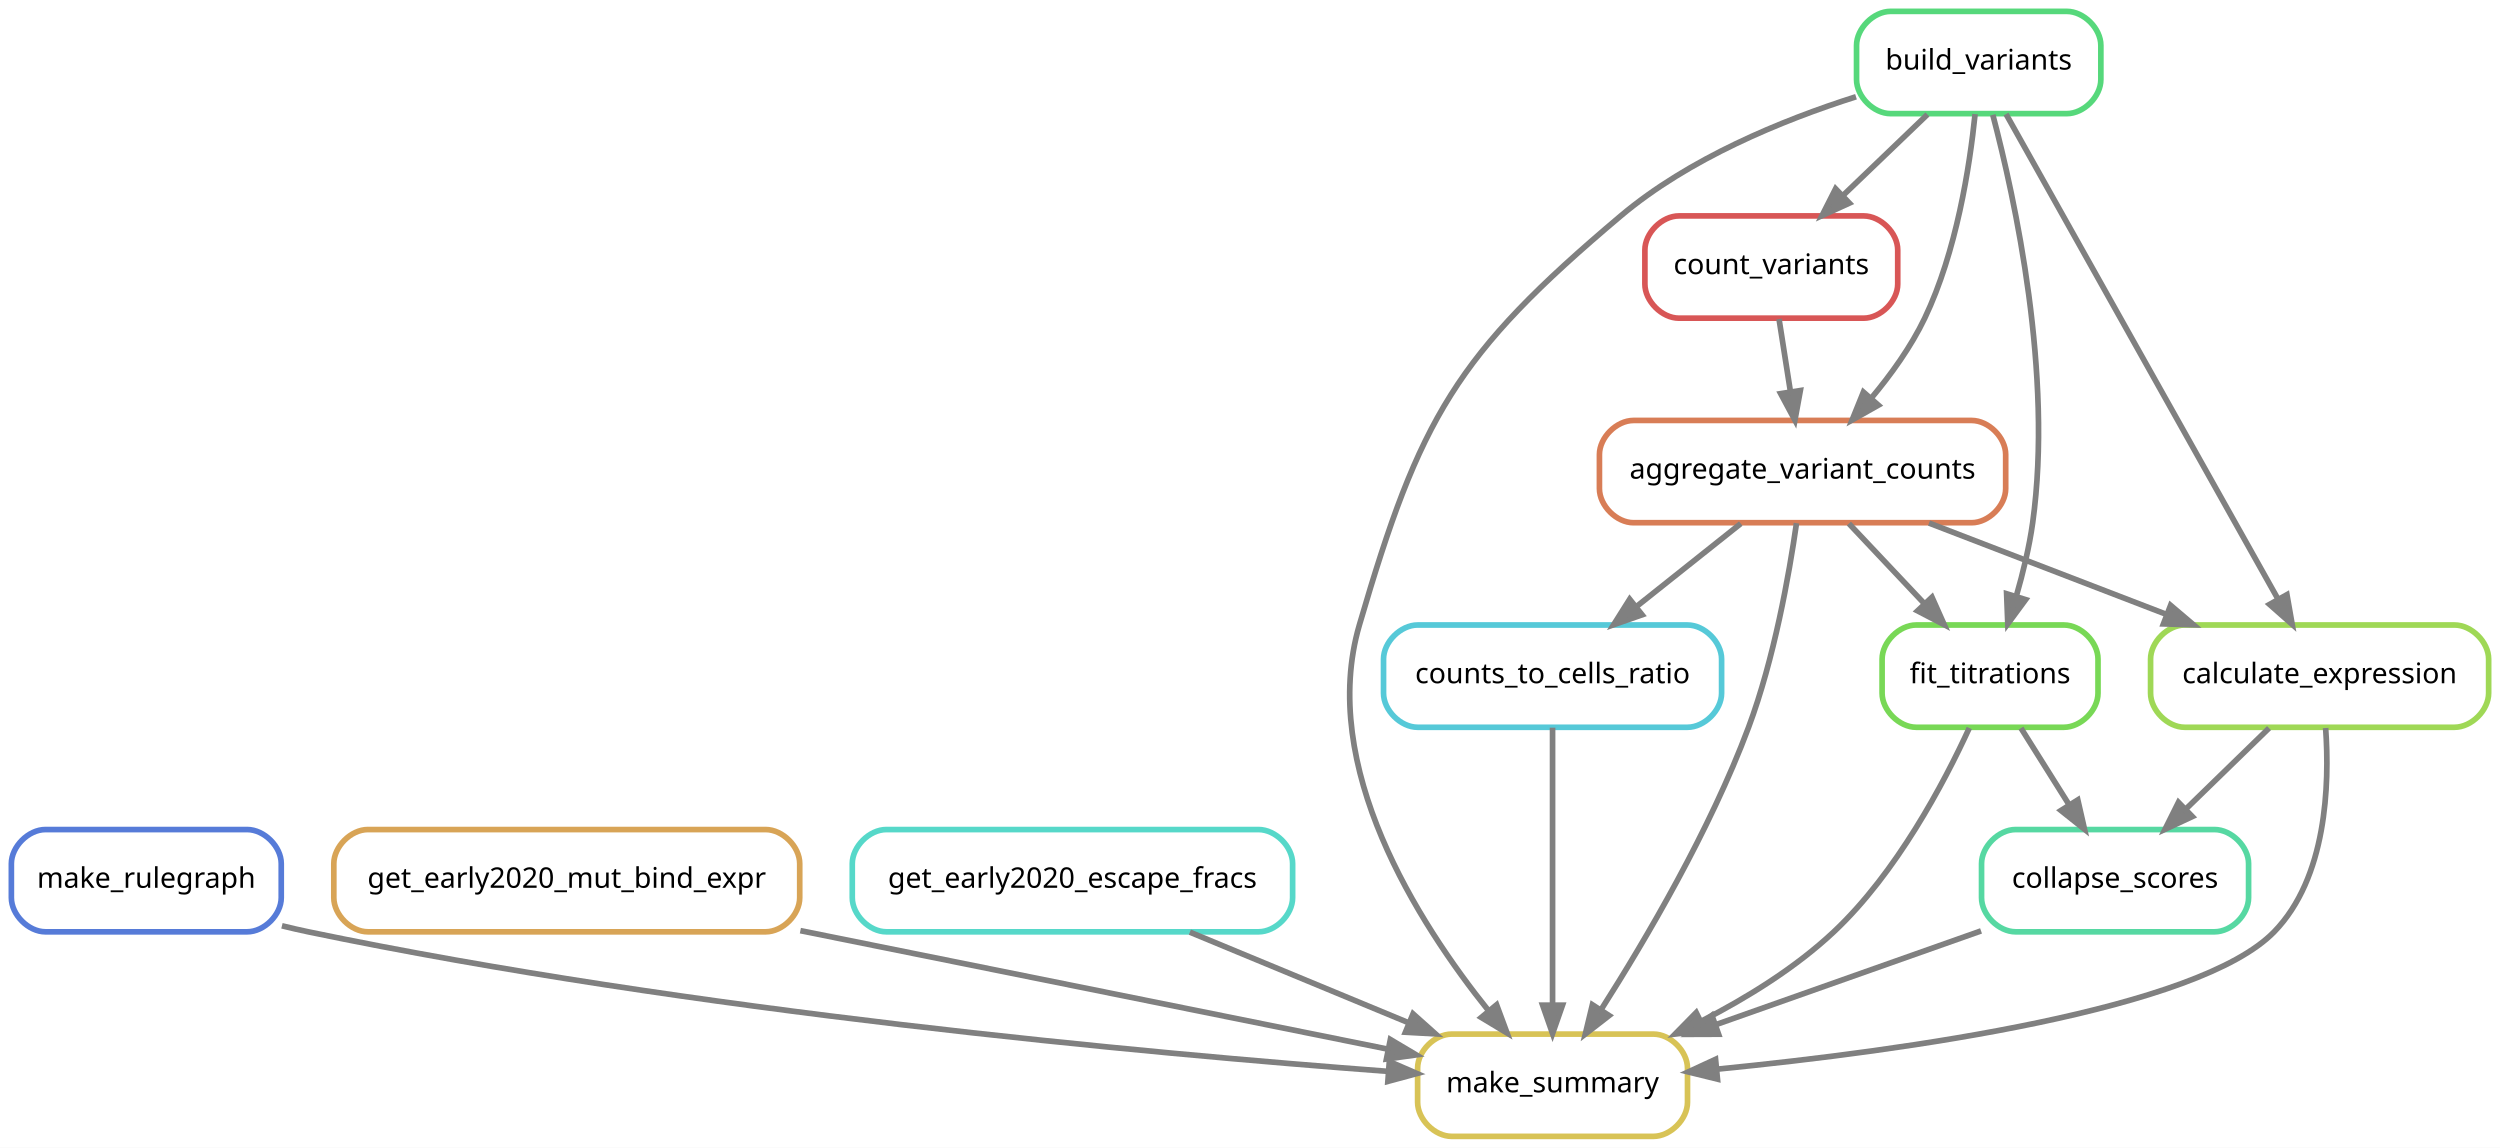
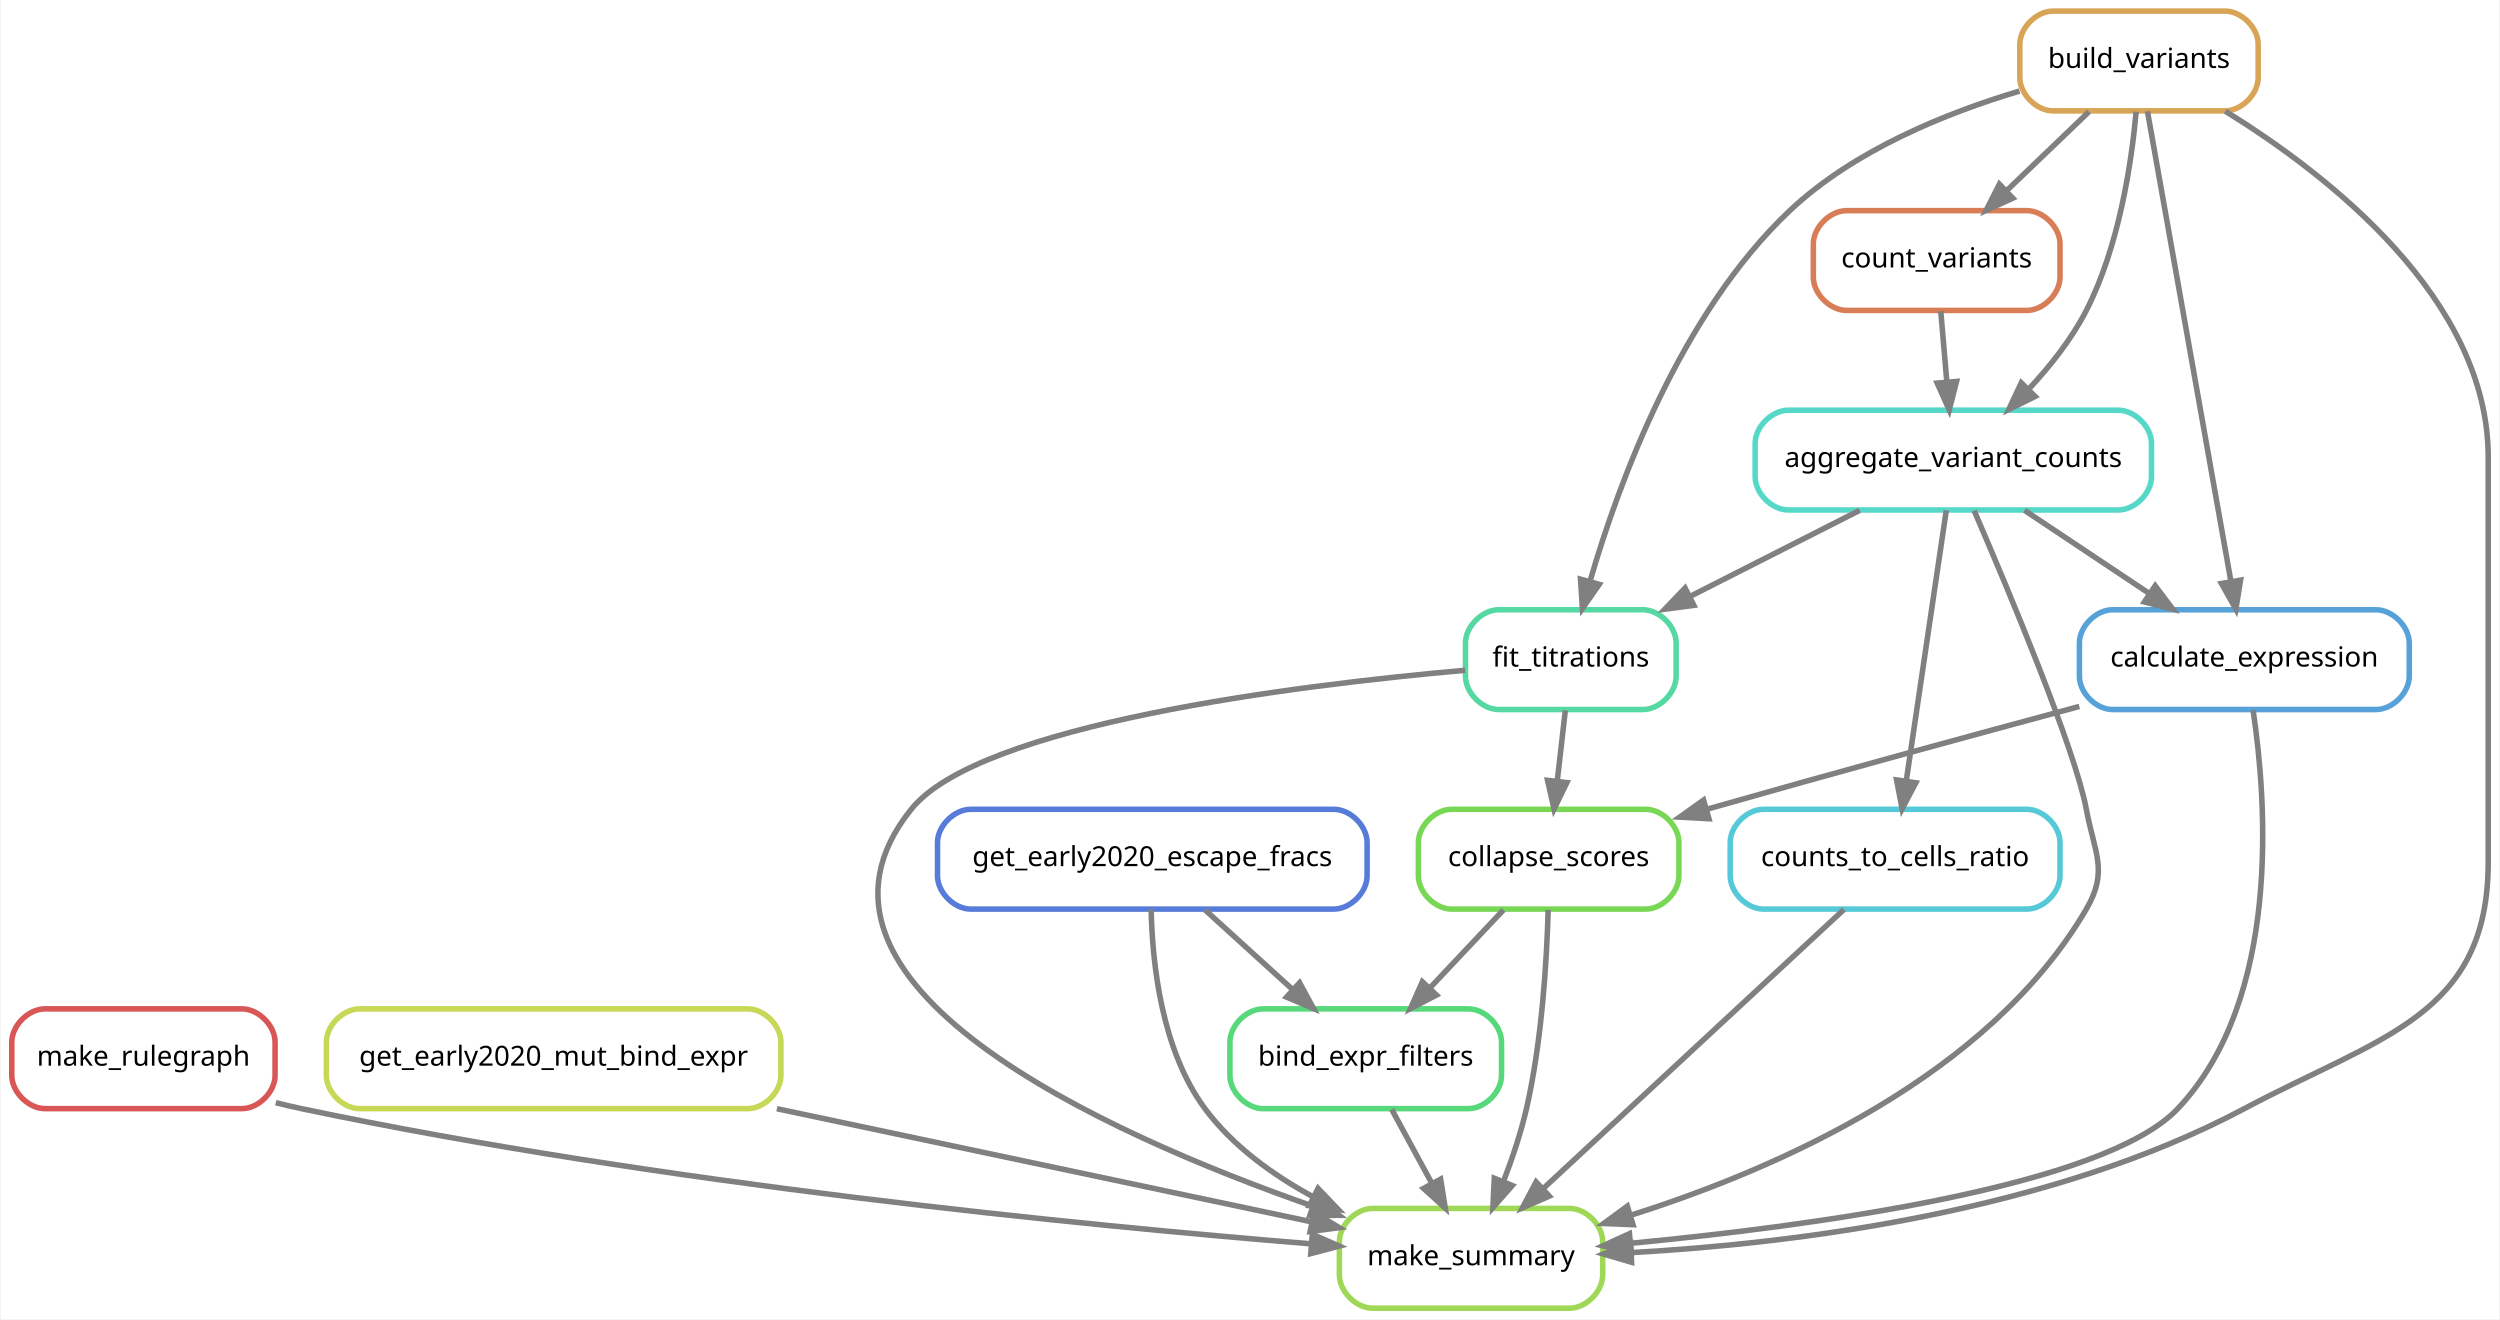
- <svg xmlns="http://www.w3.org/2000/svg" width="880pt" height="404pt" viewBox="0.00 0.00 880.00 404.00">
-   <g id="graph0" class="graph" transform="scale(1 1) rotate(0) translate(4 400)">
-     <polygon fill="white" stroke="transparent" points="-4,4 -4,-400 876,-400 876,4 -4,4" />
+ <svg xmlns="http://www.w3.org/2000/svg" width="902pt" height="476pt" viewBox="0.00 0.00 901.50 476.00">
+   <g id="graph0" class="graph" transform="scale(1 1) rotate(0) translate(4 472)">
+     <polygon fill="white" stroke="transparent" points="-4,4 -4,-472 897.5,-472 897.5,4 -4,4" />
    <g id="node1" class="node">
-       <path fill="none" stroke="#d8c356" stroke-width="2" d="M578,-36C578,-36 507,-36 507,-36 501,-36 495,-30 495,-24 495,-24 495,-12 495,-12 495,-6 501,0 507,0 507,0 578,0 578,0 584,0 590,-6 590,-12 590,-12 590,-24 590,-24 590,-30 584,-36 578,-36" />
-       <text text-anchor="middle" x="542.5" y="-15.5" font-family="sans" font-size="10.00">make_summary</text>
+       <path fill="none" stroke="#9fd856" stroke-width="2" d="M562,-36C562,-36 491,-36 491,-36 485,-36 479,-30 479,-24 479,-24 479,-12 479,-12 479,-6 485,0 491,0 491,0 562,0 562,0 568,0 574,-6 574,-12 574,-12 574,-24 574,-24 574,-30 568,-36 562,-36" />
+       <text text-anchor="middle" x="526.5" y="-15.5" font-family="sans" font-size="10.00">make_summary</text>
    </g>
    <g id="node2" class="node">
-       <path fill="none" stroke="#567bd8" stroke-width="2" d="M83,-108C83,-108 12,-108 12,-108 6,-108 0,-102 0,-96 0,-96 0,-84 0,-84 0,-78 6,-72 12,-72 12,-72 83,-72 83,-72 89,-72 95,-78 95,-84 95,-84 95,-96 95,-96 95,-102 89,-108 83,-108" />
+       <path fill="none" stroke="#d85656" stroke-width="2" d="M83,-108C83,-108 12,-108 12,-108 6,-108 0,-102 0,-96 0,-96 0,-84 0,-84 0,-78 6,-72 12,-72 12,-72 83,-72 83,-72 89,-72 95,-78 95,-84 95,-84 95,-96 95,-96 95,-102 89,-108 83,-108" />
      <text text-anchor="middle" x="47.5" y="-87.5" font-family="sans" font-size="10.00">make_rulegraph</text>
    </g>
-     <g id="edge9" class="edge">
-       <path fill="none" stroke="grey" stroke-width="2" d="M95.24,-74.12C98.36,-73.35 101.47,-72.63 104.5,-72 239.12,-43.99 400.31,-29.2 484.62,-22.87" />
-       <polygon fill="grey" stroke="grey" stroke-width="2" points="485.04,-26.34 494.76,-22.12 484.53,-19.36 485.04,-26.34" />
+     <g id="edge1" class="edge">
+       <path fill="none" stroke="grey" stroke-width="2" d="M95.25,-74.14C98.36,-73.36 101.47,-72.64 104.5,-72 233.21,-44.92 387.12,-29.86 468.85,-23.21" />
+       <polygon fill="grey" stroke="grey" stroke-width="2" points="469.24,-26.69 478.93,-22.4 468.68,-19.71 469.24,-26.69" />
    </g>
    <g id="node3" class="node">
-       <path fill="none" stroke="#d8a456" stroke-width="2" d="M265.5,-108C265.5,-108 125.5,-108 125.5,-108 119.5,-108 113.5,-102 113.5,-96 113.5,-96 113.5,-84 113.5,-84 113.5,-78 119.5,-72 125.5,-72 125.5,-72 265.5,-72 265.5,-72 271.5,-72 277.5,-78 277.5,-84 277.5,-84 277.5,-96 277.5,-96 277.5,-102 271.5,-108 265.5,-108" />
+       <path fill="none" stroke="#c6d856" stroke-width="2" d="M265.5,-108C265.5,-108 125.5,-108 125.5,-108 119.5,-108 113.5,-102 113.5,-96 113.5,-96 113.5,-84 113.5,-84 113.5,-78 119.5,-72 125.5,-72 125.5,-72 265.5,-72 265.5,-72 271.5,-72 277.5,-78 277.5,-84 277.5,-84 277.5,-96 277.5,-96 277.5,-102 271.5,-108 265.5,-108" />
      <text text-anchor="middle" x="195.5" y="-87.5" font-family="sans" font-size="10.00">get_early2020_mut_bind_expr</text>
    </g>
-     <g id="edge2" class="edge">
-       <path fill="none" stroke="grey" stroke-width="2" d="M277.73,-72.41C341.45,-59.56 428.12,-42.07 484.67,-30.67" />
-       <polygon fill="grey" stroke="grey" stroke-width="2" points="485.41,-34.09 494.52,-28.68 484.03,-27.23 485.41,-34.09" />
+     <g id="edge3" class="edge">
+       <path fill="none" stroke="grey" stroke-width="2" d="M276.05,-71.97C335.73,-59.34 415.64,-42.44 468.99,-31.16" />
+       <polygon fill="grey" stroke="grey" stroke-width="2" points="469.9,-34.55 478.96,-29.05 468.45,-27.7 469.9,-34.55" />
    </g>
    <g id="node4" class="node">
-       <path fill="none" stroke="#56d8c9" stroke-width="2" d="M439,-108C439,-108 308,-108 308,-108 302,-108 296,-102 296,-96 296,-96 296,-84 296,-84 296,-78 302,-72 308,-72 308,-72 439,-72 439,-72 445,-72 451,-78 451,-84 451,-84 451,-96 451,-96 451,-102 445,-108 439,-108" />
-       <text text-anchor="middle" x="373.5" y="-87.5" font-family="sans" font-size="10.00">get_early2020_escape_fracs</text>
+       <path fill="none" stroke="#567bd8" stroke-width="2" d="M477,-180C477,-180 346,-180 346,-180 340,-180 334,-174 334,-168 334,-168 334,-156 334,-156 334,-150 340,-144 346,-144 346,-144 477,-144 477,-144 483,-144 489,-150 489,-156 489,-156 489,-168 489,-168 489,-174 483,-180 477,-180" />
+       <text text-anchor="middle" x="411.5" y="-159.5" font-family="sans" font-size="10.00">get_early2020_escape_fracs</text>
+     </g>
+     <g id="edge10" class="edge">
+       <path fill="none" stroke="grey" stroke-width="2" d="M411.09,-143.89C411.48,-124.61 414.78,-93.19 430.5,-72 440.46,-58.58 454.87,-48.13 469.52,-40.19" />
+       <polygon fill="grey" stroke="grey" stroke-width="2" points="471.3,-43.22 478.63,-35.57 468.13,-36.97 471.3,-43.22" />
+     </g>
+     <g id="node5" class="node">
+       <path fill="none" stroke="#56d87b" stroke-width="2" d="M525.5,-108C525.5,-108 451.5,-108 451.5,-108 445.5,-108 439.5,-102 439.5,-96 439.5,-96 439.5,-84 439.5,-84 439.5,-78 445.5,-72 451.5,-72 451.5,-72 525.5,-72 525.5,-72 531.5,-72 537.5,-78 537.5,-84 537.5,-84 537.5,-96 537.5,-96 537.5,-102 531.5,-108 525.5,-108" />
+       <text text-anchor="middle" x="488.5" y="-87.5" font-family="sans" font-size="10.00">bind_expr_filters</text>
+     </g>
+     <g id="edge12" class="edge">
+       <path fill="none" stroke="grey" stroke-width="2" d="M430.53,-143.7C440.04,-135.05 451.71,-124.45 462.07,-115.03" />
+       <polygon fill="grey" stroke="grey" stroke-width="2" points="464.64,-117.42 469.69,-108.1 459.93,-112.24 464.64,-117.42" />
+     </g>
+     <g id="edge5" class="edge">
+       <path fill="none" stroke="grey" stroke-width="2" d="M497.89,-71.7C502.26,-63.64 507.56,-53.89 512.4,-44.98" />
+       <polygon fill="grey" stroke="grey" stroke-width="2" points="515.52,-46.56 517.21,-36.1 509.37,-43.22 515.52,-46.56" />
+     </g>
+     <g id="node6" class="node">
+       <path fill="none" stroke="#78d856" stroke-width="2" d="M589.5,-180C589.5,-180 519.5,-180 519.5,-180 513.5,-180 507.5,-174 507.5,-168 507.5,-168 507.5,-156 507.5,-156 507.5,-150 513.5,-144 519.5,-144 519.5,-144 589.5,-144 589.5,-144 595.5,-144 601.5,-150 601.5,-156 601.5,-156 601.5,-168 601.5,-168 601.5,-174 595.5,-180 589.5,-180" />
+       <text text-anchor="middle" x="554.5" y="-159.5" font-family="sans" font-size="10.00">collapse_scores</text>
+     </g>
+     <g id="edge4" class="edge">
+       <path fill="none" stroke="grey" stroke-width="2" d="M554.33,-143.72C553.83,-125.63 552.11,-96.5 546.5,-72 544.5,-63.28 541.4,-54.06 538.22,-45.8" />
+       <polygon fill="grey" stroke="grey" stroke-width="2" points="541.38,-44.26 534.39,-36.3 534.89,-46.88 541.38,-44.26" />
+     </g>
+     <g id="edge11" class="edge">
+       <path fill="none" stroke="grey" stroke-width="2" d="M538.19,-143.7C530.19,-135.22 520.43,-124.86 511.68,-115.58" />
+       <polygon fill="grey" stroke="grey" stroke-width="2" points="514.03,-112.98 504.63,-108.1 508.94,-117.78 514.03,-112.98" />
+     </g>
+     <g id="node7" class="node">
+       <path fill="none" stroke="#56d8a2" stroke-width="2" d="M588.5,-252C588.5,-252 536.5,-252 536.5,-252 530.5,-252 524.5,-246 524.5,-240 524.5,-240 524.5,-228 524.5,-228 524.5,-222 530.5,-216 536.5,-216 536.5,-216 588.5,-216 588.5,-216 594.5,-216 600.5,-222 600.5,-228 600.5,-228 600.5,-240 600.5,-240 600.5,-246 594.5,-252 588.5,-252" />
+       <text text-anchor="middle" x="562.5" y="-231.5" font-family="sans" font-size="10.00">fit_titrations</text>
+     </g>
+     <g id="edge6" class="edge">
+       <path fill="none" stroke="grey" stroke-width="2" d="M524.37,-230.17C463.61,-224.78 349.13,-210.71 324.5,-180 274.19,-117.26 393.49,-63.41 469.46,-36.79" />
+       <polygon fill="grey" stroke="grey" stroke-width="2" points="470.64,-40.09 478.95,-33.52 468.36,-33.47 470.64,-40.09" />
+     </g>
+     <g id="edge14" class="edge">
+       <path fill="none" stroke="grey" stroke-width="2" d="M560.52,-215.7C559.64,-207.98 558.58,-198.71 557.6,-190.11" />
+       <polygon fill="grey" stroke="grey" stroke-width="2" points="561.07,-189.64 556.45,-180.1 554.11,-190.44 561.07,-189.64" />
+     </g>
+     <g id="node8" class="node">
+       <path fill="none" stroke="#d8a456" stroke-width="2" d="M798.5,-468C798.5,-468 736.5,-468 736.5,-468 730.5,-468 724.5,-462 724.5,-456 724.5,-456 724.5,-444 724.5,-444 724.5,-438 730.5,-432 736.5,-432 736.5,-432 798.5,-432 798.5,-432 804.5,-432 810.5,-438 810.5,-444 810.5,-444 810.5,-456 810.5,-456 810.5,-462 804.5,-468 798.5,-468" />
+       <text text-anchor="middle" x="767.5" y="-447.5" font-family="sans" font-size="10.00">build_variants</text>
+     </g>
+     <g id="edge9" class="edge">
+       <path fill="none" stroke="grey" stroke-width="2" d="M798.65,-431.88C835.96,-408.82 893.5,-364.02 893.5,-307 893.5,-307 893.5,-307 893.5,-161 893.5,-105.37 854.6,-98.15 805.5,-72 735.51,-34.72 643.33,-23.36 584.48,-20.07" />
+       <polygon fill="grey" stroke="grey" stroke-width="2" points="584.41,-16.57 574.25,-19.56 584.06,-23.56 584.41,-16.57" />
+     </g>
+     <g id="edge16" class="edge">
+       <path fill="none" stroke="grey" stroke-width="2" d="M724.39,-439.14C697.82,-431.22 664.54,-417.74 641.5,-396 602.1,-358.82 579.76,-297.8 569.5,-262.53" />
+       <polygon fill="grey" stroke="grey" stroke-width="2" points="572.75,-261.16 566.69,-252.46 566,-263.04 572.75,-261.16" />
+     </g>
+     <g id="node9" class="node">
+       <path fill="none" stroke="#56d8c9" stroke-width="2" d="M760,-324C760,-324 641,-324 641,-324 635,-324 629,-318 629,-312 629,-312 629,-300 629,-300 629,-294 635,-288 641,-288 641,-288 760,-288 760,-288 766,-288 772,-294 772,-300 772,-300 772,-312 772,-312 772,-318 766,-324 760,-324" />
+       <text text-anchor="middle" x="700.5" y="-303.5" font-family="sans" font-size="10.00">aggregate_variant_counts</text>
+     </g>
+     <g id="edge18" class="edge">
+       <path fill="none" stroke="grey" stroke-width="2" d="M766.48,-431.71C764.78,-413.1 760.31,-383.06 748.5,-360 743.22,-349.68 735.4,-339.83 727.6,-331.49" />
+       <polygon fill="grey" stroke="grey" stroke-width="2" points="730.02,-328.96 720.51,-324.28 725.03,-333.87 730.02,-328.96" />
+     </g>
+     <g id="node10" class="node">
+       <path fill="none" stroke="#d87d56" stroke-width="2" d="M727,-396C727,-396 662,-396 662,-396 656,-396 650,-390 650,-384 650,-384 650,-372 650,-372 650,-366 656,-360 662,-360 662,-360 727,-360 727,-360 733,-360 739,-366 739,-372 739,-372 739,-384 739,-384 739,-390 733,-396 727,-396" />
+       <text text-anchor="middle" x="694.5" y="-375.5" font-family="sans" font-size="10.00">count_variants</text>
+     </g>
+     <g id="edge19" class="edge">
+       <path fill="none" stroke="grey" stroke-width="2" d="M749.46,-431.7C740.44,-423.05 729.38,-412.45 719.56,-403.03" />
+       <polygon fill="grey" stroke="grey" stroke-width="2" points="721.98,-400.5 712.34,-396.1 717.13,-405.55 721.98,-400.5" />
+     </g>
+     <g id="node11" class="node">
+       <path fill="none" stroke="#56a2d8" stroke-width="2" d="M853,-252C853,-252 758,-252 758,-252 752,-252 746,-246 746,-240 746,-240 746,-228 746,-228 746,-222 752,-216 758,-216 758,-216 853,-216 853,-216 859,-216 865,-222 865,-228 865,-228 865,-240 865,-240 865,-246 859,-252 853,-252" />
+       <text text-anchor="middle" x="805.5" y="-231.5" font-family="sans" font-size="10.00">calculate_expression</text>
+     </g>
+     <g id="edge21" class="edge">
+       <path fill="none" stroke="grey" stroke-width="2" d="M770.55,-431.85C777.13,-394.75 792.75,-306.81 800.69,-262.1" />
+       <polygon fill="grey" stroke="grey" stroke-width="2" points="804.14,-262.69 802.44,-252.23 797.25,-261.47 804.14,-262.69" />
    </g>
    <g id="edge7" class="edge">
-       <path fill="none" stroke="grey" stroke-width="2" d="M414.84,-71.88C438.05,-62.26 467.19,-50.19 491.77,-40.01" />
-       <polygon fill="grey" stroke="grey" stroke-width="2" points="493.39,-43.13 501.29,-36.07 490.71,-36.66 493.39,-43.13" />
+       <path fill="none" stroke="grey" stroke-width="2" d="M708.02,-287.77C720.5,-258.83 744.52,-201.49 748.5,-180 751.42,-164.27 756.57,-157.81 748.5,-144 713.3,-83.79 637.24,-50.33 584,-33.51" />
+       <polygon fill="grey" stroke="grey" stroke-width="2" points="584.93,-30.13 574.34,-30.56 582.89,-36.82 584.93,-30.13" />
    </g>
-     <g id="node5" class="node">
-       <path fill="none" stroke="#56d87b" stroke-width="2" d="M723.5,-396C723.5,-396 661.5,-396 661.5,-396 655.5,-396 649.5,-390 649.5,-384 649.5,-384 649.5,-372 649.5,-372 649.5,-366 655.5,-360 661.5,-360 661.5,-360 723.5,-360 723.5,-360 729.5,-360 735.5,-366 735.5,-372 735.5,-372 735.5,-384 735.5,-384 735.5,-390 729.5,-396 723.5,-396" />
-       <text text-anchor="middle" x="692.5" y="-375.5" font-family="sans" font-size="10.00">build_variants</text>
+     <g id="edge15" class="edge">
+       <path fill="none" stroke="grey" stroke-width="2" d="M666.74,-287.88C648.28,-278.51 625.22,-266.81 605.48,-256.8" />
+       <polygon fill="grey" stroke="grey" stroke-width="2" points="606.89,-253.59 596.39,-252.19 603.72,-259.83 606.89,-253.59" />
    </g>
-     <g id="edge5" class="edge">
-       <path fill="none" stroke="grey" stroke-width="2" d="M649.31,-365.95C623.21,-357.65 590.45,-344.19 566.5,-324 508.42,-275.06 495.8,-252.9 474.5,-180 459.97,-130.27 495.07,-75.26 520.06,-44.13" />
-       <polygon fill="grey" stroke="grey" stroke-width="2" points="522.8,-46.31 526.48,-36.38 517.41,-41.85 522.8,-46.31" />
+     <g id="edge20" class="edge">
+       <path fill="none" stroke="grey" stroke-width="2" d="M726.19,-287.88C739.79,-278.81 756.67,-267.55 771.36,-257.76" />
+       <polygon fill="grey" stroke="grey" stroke-width="2" points="773.34,-260.65 779.72,-252.19 769.45,-254.82 773.34,-260.65" />
    </g>
-     <g id="node6" class="node">
-       <path fill="none" stroke="#d87d56" stroke-width="2" d="M690,-252C690,-252 571,-252 571,-252 565,-252 559,-246 559,-240 559,-240 559,-228 559,-228 559,-222 565,-216 571,-216 571,-216 690,-216 690,-216 696,-216 702,-222 702,-228 702,-228 702,-240 702,-240 702,-246 696,-252 690,-252" />
-       <text text-anchor="middle" x="630.5" y="-231.5" font-family="sans" font-size="10.00">aggregate_variant_counts</text>
+     <g id="node12" class="node">
+       <path fill="none" stroke="#56c9d8" stroke-width="2" d="M727,-180C727,-180 632,-180 632,-180 626,-180 620,-174 620,-168 620,-168 620,-156 620,-156 620,-150 626,-144 632,-144 632,-144 727,-144 727,-144 733,-144 739,-150 739,-156 739,-156 739,-168 739,-168 739,-174 733,-180 727,-180" />
+       <text text-anchor="middle" x="679.5" y="-159.5" font-family="sans" font-size="10.00">counts_to_cells_ratio</text>
    </g>
-     <g id="edge10" class="edge">
-       <path fill="none" stroke="grey" stroke-width="2" d="M691.23,-359.84C689.33,-341.33 684.68,-311.38 673.5,-288 668.7,-277.95 661.63,-268.14 654.6,-259.75" />
-       <polygon fill="grey" stroke="grey" stroke-width="2" points="657.18,-257.38 647.95,-252.17 651.92,-261.99 657.18,-257.38" />
+     <g id="edge22" class="edge">
+       <path fill="none" stroke="grey" stroke-width="2" d="M697.97,-287.87C694.39,-263.67 687.81,-219.21 683.55,-190.39" />
+       <polygon fill="grey" stroke="grey" stroke-width="2" points="686.97,-189.57 682.04,-180.19 680.04,-190.59 686.97,-189.57" />
    </g>
-     <g id="node7" class="node">
-       <path fill="none" stroke="#d85656" stroke-width="2" d="M652,-324C652,-324 587,-324 587,-324 581,-324 575,-318 575,-312 575,-312 575,-300 575,-300 575,-294 581,-288 587,-288 587,-288 652,-288 652,-288 658,-288 664,-294 664,-300 664,-300 664,-312 664,-312 664,-318 658,-324 652,-324" />
-       <text text-anchor="middle" x="619.5" y="-303.5" font-family="sans" font-size="10.00">count_variants</text>
+     <g id="edge17" class="edge">
+       <path fill="none" stroke="grey" stroke-width="2" d="M695.98,-359.7C696.64,-351.98 697.44,-342.71 698.18,-334.11" />
+       <polygon fill="grey" stroke="grey" stroke-width="2" points="701.67,-334.37 699.03,-324.1 694.69,-333.77 701.67,-334.37" />
    </g>
-     <g id="edge12" class="edge">
-       <path fill="none" stroke="grey" stroke-width="2" d="M674.46,-359.7C665.44,-351.05 654.38,-340.45 644.56,-331.03" />
-       <polygon fill="grey" stroke="grey" stroke-width="2" points="646.98,-328.5 637.34,-324.1 642.13,-333.55 646.98,-328.5" />
-     </g>
-     <g id="node8" class="node">
-       <path fill="none" stroke="#78d856" stroke-width="2" d="M722.5,-180C722.5,-180 670.5,-180 670.5,-180 664.5,-180 658.5,-174 658.5,-168 658.5,-168 658.5,-156 658.5,-156 658.5,-150 664.5,-144 670.5,-144 670.5,-144 722.5,-144 722.5,-144 728.5,-144 734.5,-150 734.5,-156 734.5,-156 734.5,-168 734.5,-168 734.5,-174 728.5,-180 722.5,-180" />
-       <text text-anchor="middle" x="696.5" y="-159.5" font-family="sans" font-size="10.00">fit_titrations</text>
+     <g id="edge2" class="edge">
+       <path fill="none" stroke="grey" stroke-width="2" d="M808.66,-215.75C813.58,-183.02 818.95,-111.65 781.5,-72 755.03,-43.98 650.71,-29.77 583.98,-23.41" />
+       <polygon fill="grey" stroke="grey" stroke-width="2" points="584.29,-19.92 574.01,-22.49 583.65,-26.89 584.29,-19.92" />
    </g>
    <g id="edge13" class="edge">
-       <path fill="none" stroke="grey" stroke-width="2" d="M697.47,-359.58C705.26,-330.01 718.74,-268.13 711.5,-216 710.32,-207.48 708.11,-198.39 705.75,-190.2" />
-       <polygon fill="grey" stroke="grey" stroke-width="2" points="709.02,-188.94 702.74,-180.41 702.33,-190.99 709.02,-188.94" />
-     </g>
-     <g id="node9" class="node">
-       <path fill="none" stroke="#9fd856" stroke-width="2" d="M860,-180C860,-180 765,-180 765,-180 759,-180 753,-174 753,-168 753,-168 753,-156 753,-156 753,-150 759,-144 765,-144 765,-144 860,-144 860,-144 866,-144 872,-150 872,-156 872,-156 872,-168 872,-168 872,-174 866,-180 860,-180" />
-       <text text-anchor="middle" x="812.5" y="-159.5" font-family="sans" font-size="10.00">calculate_expression</text>
-     </g>
-     <g id="edge15" class="edge">
-       <path fill="none" stroke="grey" stroke-width="2" d="M702.12,-359.85C723.09,-322.44 773.07,-233.32 797.93,-188.98" />
-       <polygon fill="grey" stroke="grey" stroke-width="2" points="801,-190.67 802.84,-180.23 794.89,-187.24 801,-190.67" />
-     </g>
-     <g id="edge1" class="edge">
-       <path fill="none" stroke="grey" stroke-width="2" d="M628.37,-215.85C625.75,-197.61 620.51,-168.13 611.5,-144 597.97,-107.76 575.29,-69.25 559.65,-44.71" />
-       <polygon fill="grey" stroke="grey" stroke-width="2" points="562.4,-42.52 554.03,-36.02 556.52,-46.32 562.4,-42.52" />
-     </g>
-     <g id="edge14" class="edge">
-       <path fill="none" stroke="grey" stroke-width="2" d="M646.81,-215.7C654.81,-207.22 664.57,-196.86 673.32,-187.58" />
-       <polygon fill="grey" stroke="grey" stroke-width="2" points="676.06,-189.78 680.37,-180.1 670.97,-184.98 676.06,-189.78" />
-     </g>
-     <g id="edge16" class="edge">
-       <path fill="none" stroke="grey" stroke-width="2" d="M675.02,-215.88C700.23,-206.18 731.95,-193.98 758.57,-183.74" />
-       <polygon fill="grey" stroke="grey" stroke-width="2" points="760.05,-186.92 768.12,-180.07 757.53,-180.39 760.05,-186.92" />
-     </g>
-     <g id="node11" class="node">
-       <path fill="none" stroke="#56c9d8" stroke-width="2" d="M590,-180C590,-180 495,-180 495,-180 489,-180 483,-174 483,-168 483,-168 483,-156 483,-156 483,-150 489,-144 495,-144 495,-144 590,-144 590,-144 596,-144 602,-150 602,-156 602,-156 602,-168 602,-168 602,-174 596,-180 590,-180" />
-       <text text-anchor="middle" x="542.5" y="-159.5" font-family="sans" font-size="10.00">counts_to_cells_ratio</text>
-     </g>
-     <g id="edge19" class="edge">
-       <path fill="none" stroke="grey" stroke-width="2" d="M608.75,-215.7C597.66,-206.88 584.03,-196.03 572.01,-186.47" />
-       <polygon fill="grey" stroke="grey" stroke-width="2" points="574.01,-183.59 564,-180.1 569.65,-189.07 574.01,-183.59" />
-     </g>
-     <g id="edge11" class="edge">
-       <path fill="none" stroke="grey" stroke-width="2" d="M622.22,-287.7C623.43,-279.98 624.89,-270.71 626.24,-262.11" />
-       <polygon fill="grey" stroke="grey" stroke-width="2" points="629.72,-262.53 627.81,-252.1 622.8,-261.44 629.72,-262.53" />
-     </g>
-     <g id="edge4" class="edge">
-       <path fill="none" stroke="grey" stroke-width="2" d="M689.19,-143.74C680.27,-124.32 663.6,-92.77 641.5,-72 628.08,-59.39 611.09,-48.87 594.98,-40.61" />
-       <polygon fill="grey" stroke="grey" stroke-width="2" points="596.15,-37.29 585.63,-36.01 593.06,-43.57 596.15,-37.29" />
-     </g>
-     <g id="node10" class="node">
-       <path fill="none" stroke="#56d8a2" stroke-width="2" d="M775.5,-108C775.5,-108 705.5,-108 705.5,-108 699.5,-108 693.5,-102 693.5,-96 693.5,-96 693.5,-84 693.5,-84 693.5,-78 699.5,-72 705.5,-72 705.5,-72 775.5,-72 775.5,-72 781.5,-72 787.5,-78 787.5,-84 787.5,-84 787.5,-96 787.5,-96 787.5,-102 781.5,-108 775.5,-108" />
-       <text text-anchor="middle" x="740.5" y="-87.5" font-family="sans" font-size="10.00">collapse_scores</text>
-     </g>
-     <g id="edge18" class="edge">
-       <path fill="none" stroke="grey" stroke-width="2" d="M707.38,-143.7C712.49,-135.56 718.7,-125.69 724.34,-116.7" />
-       <polygon fill="grey" stroke="grey" stroke-width="2" points="727.39,-118.43 729.75,-108.1 721.46,-114.71 727.39,-118.43" />
-     </g>
-     <g id="edge3" class="edge">
-       <path fill="none" stroke="grey" stroke-width="2" d="M814.62,-143.74C816.05,-123.71 815,-91.02 796.5,-72 769.86,-44.6 666.95,-30.24 600.58,-23.67" />
-       <polygon fill="grey" stroke="grey" stroke-width="2" points="600.55,-20.15 590.26,-22.68 599.88,-27.12 600.55,-20.15" />
-     </g>
-     <g id="edge17" class="edge">
-       <path fill="none" stroke="grey" stroke-width="2" d="M794.7,-143.7C785.9,-135.14 775.12,-124.66 765.5,-115.3" />
-       <polygon fill="grey" stroke="grey" stroke-width="2" points="767.7,-112.57 758.09,-108.1 762.82,-117.58 767.7,-112.57" />
-     </g>
-     <g id="edge6" class="edge">
-       <path fill="none" stroke="grey" stroke-width="2" d="M693.33,-72.32C665.37,-62.44 629.74,-49.84 600.13,-39.38" />
-       <polygon fill="grey" stroke="grey" stroke-width="2" points="600.94,-35.95 590.34,-35.91 598.6,-42.55 600.94,-35.95" />
+       <path fill="none" stroke="grey" stroke-width="2" d="M745.97,-217.12C707.53,-206.77 656.49,-192.85 611.5,-180 611.4,-179.97 611.3,-179.94 611.2,-179.91" />
+       <polygon fill="grey" stroke="grey" stroke-width="2" points="612.33,-176.6 601.75,-177.18 610.39,-183.32 612.33,-176.6" />
    </g>
    <g id="edge8" class="edge">
-       <path fill="none" stroke="grey" stroke-width="2" d="M542.5,-143.87C542.5,-119.67 542.5,-75.21 542.5,-46.39" />
-       <polygon fill="grey" stroke="grey" stroke-width="2" points="546,-46.19 542.5,-36.19 539,-46.19 546,-46.19" />
+       <path fill="none" stroke="grey" stroke-width="2" d="M661.04,-143.87C633.93,-118.71 583.23,-71.65 552.4,-43.04" />
+       <polygon fill="grey" stroke="grey" stroke-width="2" points="554.73,-40.43 545.02,-36.19 549.97,-45.56 554.73,-40.43" />
    </g>
  </g>
</svg>
